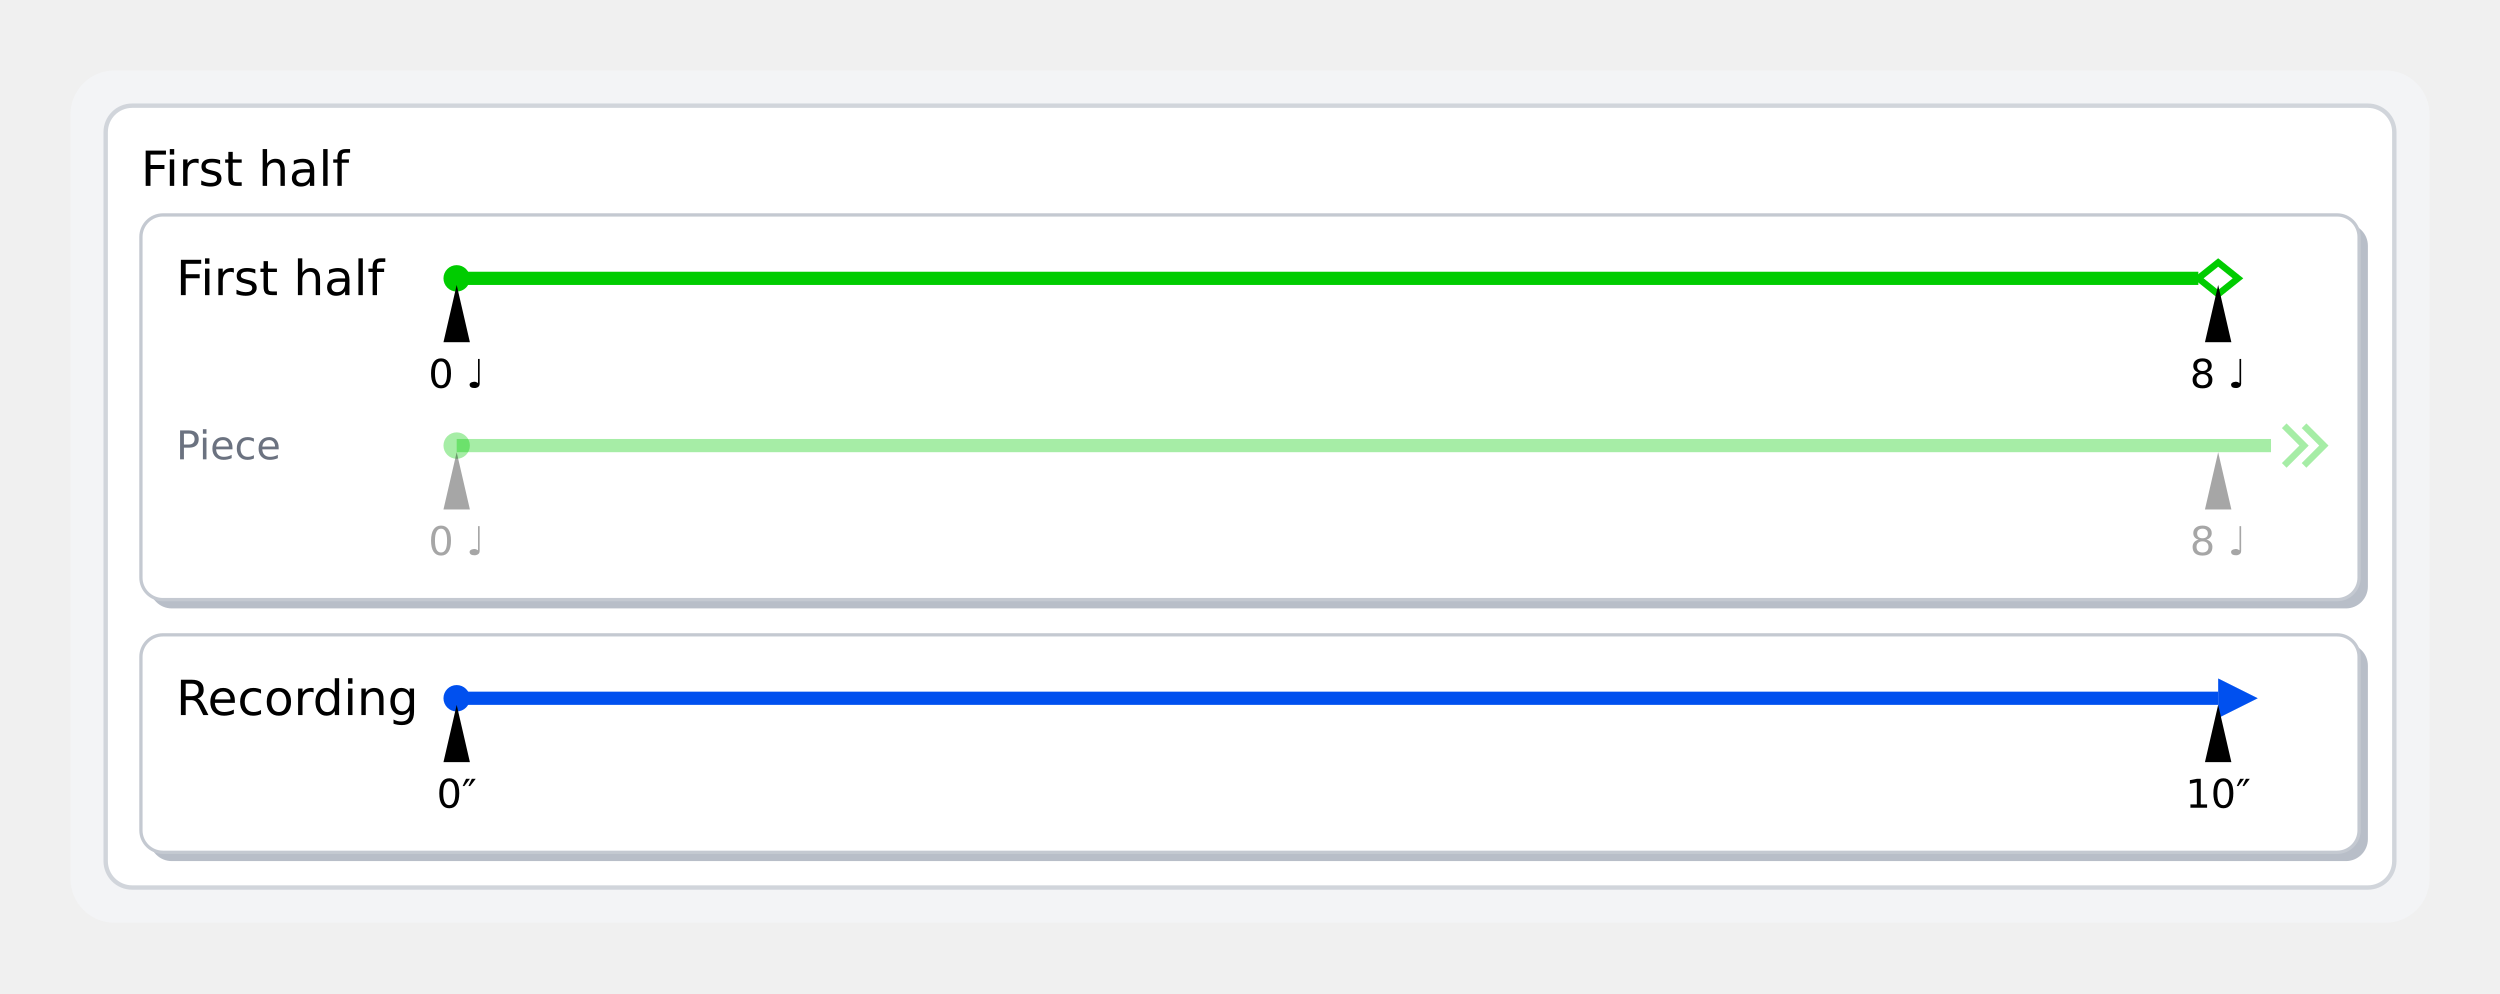
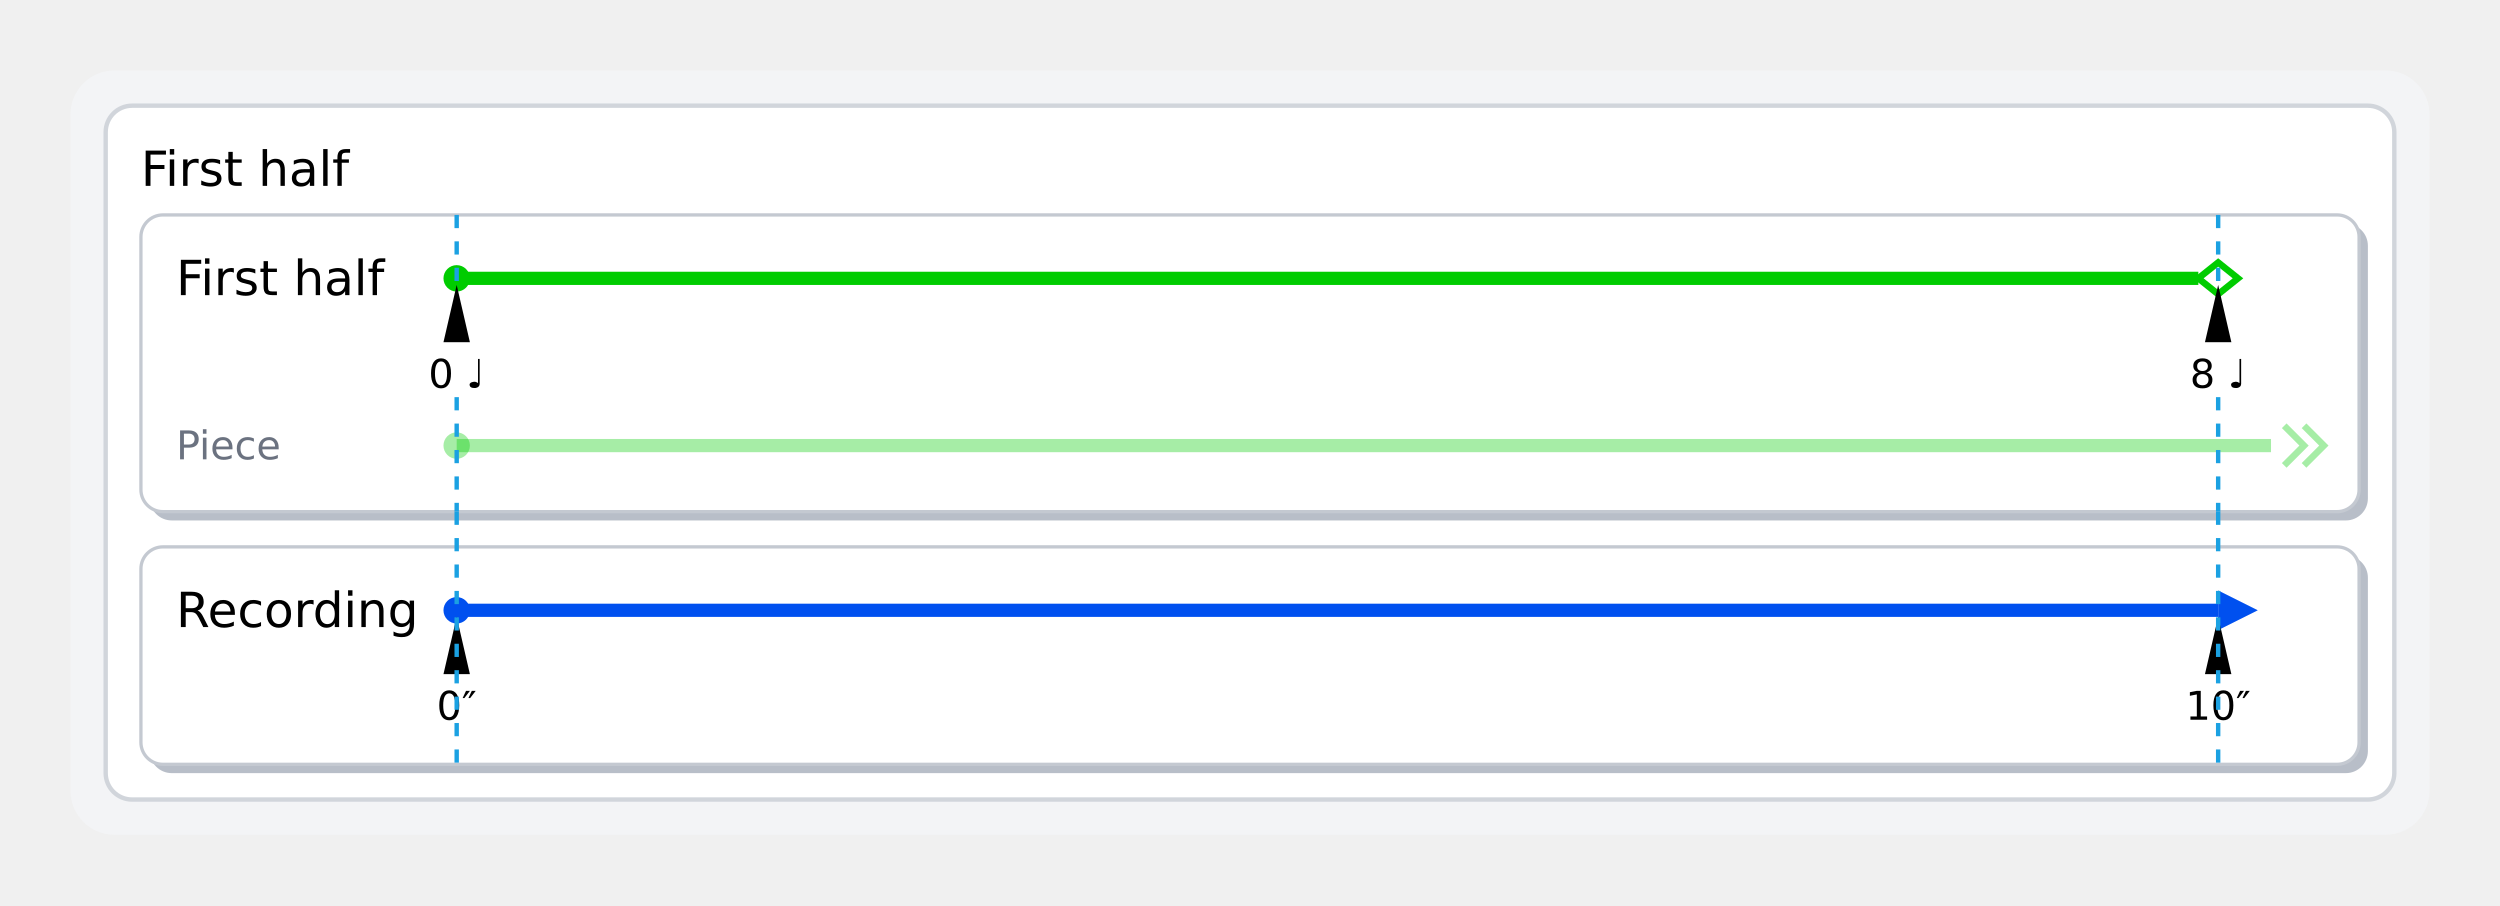
- <svg xmlns="http://www.w3.org/2000/svg" width="567.704" height="225.539" viewBox="0 0 567.704 225.539" font-family="DejaVu Sans, Noto Music" text-rendering="geometricPrecision" style="font-kerning:none;font-variant-ligatures:none">
+ <svg xmlns="http://www.w3.org/2000/svg" width="567.704" height="205.562" viewBox="0 0 567.704 205.562" font-family="DejaVu Sans, Noto Music" text-rendering="geometricPrecision" style="font-kerning:none;font-variant-ligatures:none">
  <g transform="translate(16 16)">
-     <rect x="0" y="0" width="535.704" height="193.539" rx="10" fill="#F3F4F6" />
-     <rect data-id="group_1" x="8" y="8" width="519.704" height="177.539" rx="6" fill="#FFFFFF" stroke="#D1D5DB" stroke-width="1" />
+     <rect x="0" y="0" width="535.704" height="173.562" rx="10" fill="#F3F4F6" />
+     <rect data-id="group_1" x="8" y="8" width="519.704" height="157.562" rx="6" fill="#FFFFFF" stroke="#D1D5DB" stroke-width="1" />
    <text data-id="group_1" data-part="name" x="16" y="26.21" text-anchor="start" font-size="11" fill="#000000">First half</text>
-     <rect data-id="first-half" data-part="card" x="18" y="34.805" width="503.704" height="87.356" rx="5" fill="#B8BEC8" />
-     <rect data-id="first-half" data-part="card" x="16" y="32.805" width="503.704" height="87.356" rx="5" fill="#FFFFFF" stroke="#C4C9D1" stroke-width="0.75" />
+     <rect data-id="first-half" data-part="card" x="18" y="34.805" width="503.704" height="67.379" rx="5" fill="#B8BEC8" />
+     <rect data-id="first-half" data-part="card" x="16" y="32.805" width="503.704" height="67.379" rx="5" fill="#FFFFFF" stroke="#C4C9D1" stroke-width="0.75" />
    <line data-id="piece" x1="87.704" y1="85.184" x2="499.704" y2="85.184" stroke="#00CC00" stroke-width="3" opacity="0.35" />
    <circle data-id="piece" cx="87.704" cy="85.184" r="3" fill="#00CC00" opacity="0.35" />
    <polyline data-id="piece" points="502.704,80.684 507.204,85.184 502.704,89.684" fill="none" stroke="#00CC00" stroke-width="1.5" opacity="0.35" />
    <polyline data-id="piece" points="507.204,80.684 511.704,85.184 507.204,89.684" fill="none" stroke="#00CC00" stroke-width="1.5" opacity="0.35" />
    <line data-id="first-half" x1="87.704" y1="47.207" x2="483.204" y2="47.207" stroke="#00CC00" stroke-width="3" />
    <circle data-id="first-half" cx="87.704" cy="47.207" r="3" fill="#00CC00" />
    <polygon data-id="first-half" points="483.204,47.207 487.704,43.607 492.204,47.207 487.704,50.807" fill="none" stroke="#00CC00" stroke-width="1.5" />
-     <polygon data-id="first-half" data-part="start" points="87.704,86.684 84.704,99.684 90.704,99.684" fill="#000000" opacity="0.35" />
-     <polygon data-id="first-half" data-part="end" points="487.704,86.684 484.704,99.684 490.704,99.684" fill="#000000" opacity="0.35" />
    <polygon data-id="timestamp_1" points="87.704,48.707 84.704,61.707 90.704,61.707" fill="#000000" />
    <polygon data-id="timestamp_2" points="487.704,48.707 484.704,61.707 490.704,61.707" fill="#000000" />
    <text data-id="piece" data-part="name" x="24" y="88.299" text-anchor="start" font-size="9" fill="#6B7280">Piece</text>
    <text data-id="first-half" data-part="name" x="24" y="51.015" text-anchor="start" font-size="11" fill="#000000">First half</text>
-     <text data-id="first-half" data-part="start label" x="87.704" y="110.038" text-anchor="middle" font-size="9" fill="#000000" opacity="0.35">0 ♩</text>
-     <text data-id="first-half" data-part="end label" x="487.704" y="110.038" text-anchor="middle" font-size="9" fill="#000000" opacity="0.35">8 ♩</text>
    <text data-id="timestamp_1" data-part="coordinate" x="87.704" y="72.061" text-anchor="middle" font-size="9" fill="#000000">0 ♩</text>
    <text data-id="timestamp_2" data-part="coordinate" x="487.704" y="72.061" text-anchor="middle" font-size="9" fill="#000000">8 ♩</text>
-     <rect data-id="recording" data-part="card" x="18" y="130.16" width="503.704" height="49.379" rx="5" fill="#B8BEC8" />
-     <rect data-id="recording" data-part="card" x="16" y="128.16" width="503.704" height="49.379" rx="5" fill="#FFFFFF" stroke="#C4C9D1" stroke-width="0.75" />
-     <line data-id="recording" x1="87.704" y1="142.562" x2="487.704" y2="142.562" stroke="#0050EF" stroke-width="3" />
-     <circle data-id="recording" cx="87.704" cy="142.562" r="3" fill="#0050EF" />
-     <polygon data-id="recording" points="496.704,142.562 487.704,138.062 487.704,147.062" fill="#0050EF" />
-     <polygon data-id="timestamp_3" points="87.704,144.062 84.704,157.062 90.704,157.062" fill="#000000" />
-     <polygon data-id="timestamp_4" points="487.704,144.062 484.704,157.062 490.704,157.062" fill="#000000" />
-     <text data-id="recording" data-part="name" x="24" y="146.371" text-anchor="start" font-size="11" fill="#000000">Recording</text>
-     <text data-id="timestamp_3" data-part="coordinate" x="87.704" y="167.417" text-anchor="middle" font-size="9" fill="#000000">0″</text>
-     <text data-id="timestamp_4" data-part="coordinate" x="487.704" y="167.417" text-anchor="middle" font-size="9" fill="#000000">10″</text>
+     <line data-id="timestamp_1" data-part="line" x1="87.704" y1="32.805" x2="87.704" y2="48.707" stroke="#1BA1E2" stroke-width="1" stroke-dasharray="3 3" />
+     <line data-id="timestamp_1" data-part="line" x1="87.704" y1="74.184" x2="87.704" y2="100.184" stroke="#1BA1E2" stroke-width="1" stroke-dasharray="3 3" />
+     <line data-id="timestamp_2" data-part="line" x1="487.704" y1="32.805" x2="487.704" y2="48.707" stroke="#1BA1E2" stroke-width="1" stroke-dasharray="3 3" />
+     <line data-id="timestamp_2" data-part="line" x1="487.704" y1="74.184" x2="487.704" y2="100.184" stroke="#1BA1E2" stroke-width="1" stroke-dasharray="3 3" />
+     <rect data-id="recording" data-part="card" x="18" y="110.184" width="503.704" height="49.379" rx="5" fill="#B8BEC8" />
+     <rect data-id="recording" data-part="card" x="16" y="108.184" width="503.704" height="49.379" rx="5" fill="#FFFFFF" stroke="#C4C9D1" stroke-width="0.75" />
+     <line data-id="recording" x1="87.704" y1="122.586" x2="487.704" y2="122.586" stroke="#0050EF" stroke-width="3" />
+     <circle data-id="recording" cx="87.704" cy="122.586" r="3" fill="#0050EF" />
+     <polygon data-id="recording" points="496.704,122.586 487.704,118.086 487.704,127.086" fill="#0050EF" />
+     <polygon data-id="timestamp_3" points="87.704,124.086 84.704,137.086 90.704,137.086" fill="#000000" />
+     <polygon data-id="timestamp_4" points="487.704,124.086 484.704,137.086 490.704,137.086" fill="#000000" />
+     <text data-id="recording" data-part="name" x="24" y="126.394" text-anchor="start" font-size="11" fill="#000000">Recording</text>
+     <text data-id="timestamp_3" data-part="coordinate" x="87.704" y="147.44" text-anchor="middle" font-size="9" fill="#000000">0″</text>
+     <text data-id="timestamp_4" data-part="coordinate" x="487.704" y="147.44" text-anchor="middle" font-size="9" fill="#000000">10″</text>
+     <line data-id="timestamp_1" data-part="line" x1="87.704" y1="100.184" x2="87.704" y2="157.562" stroke="#1BA1E2" stroke-width="1" stroke-dasharray="3 3" />
+     <line data-id="timestamp_2" data-part="line" x1="487.704" y1="100.184" x2="487.704" y2="157.562" stroke="#1BA1E2" stroke-width="1" stroke-dasharray="3 3" />
  </g>
</svg>
